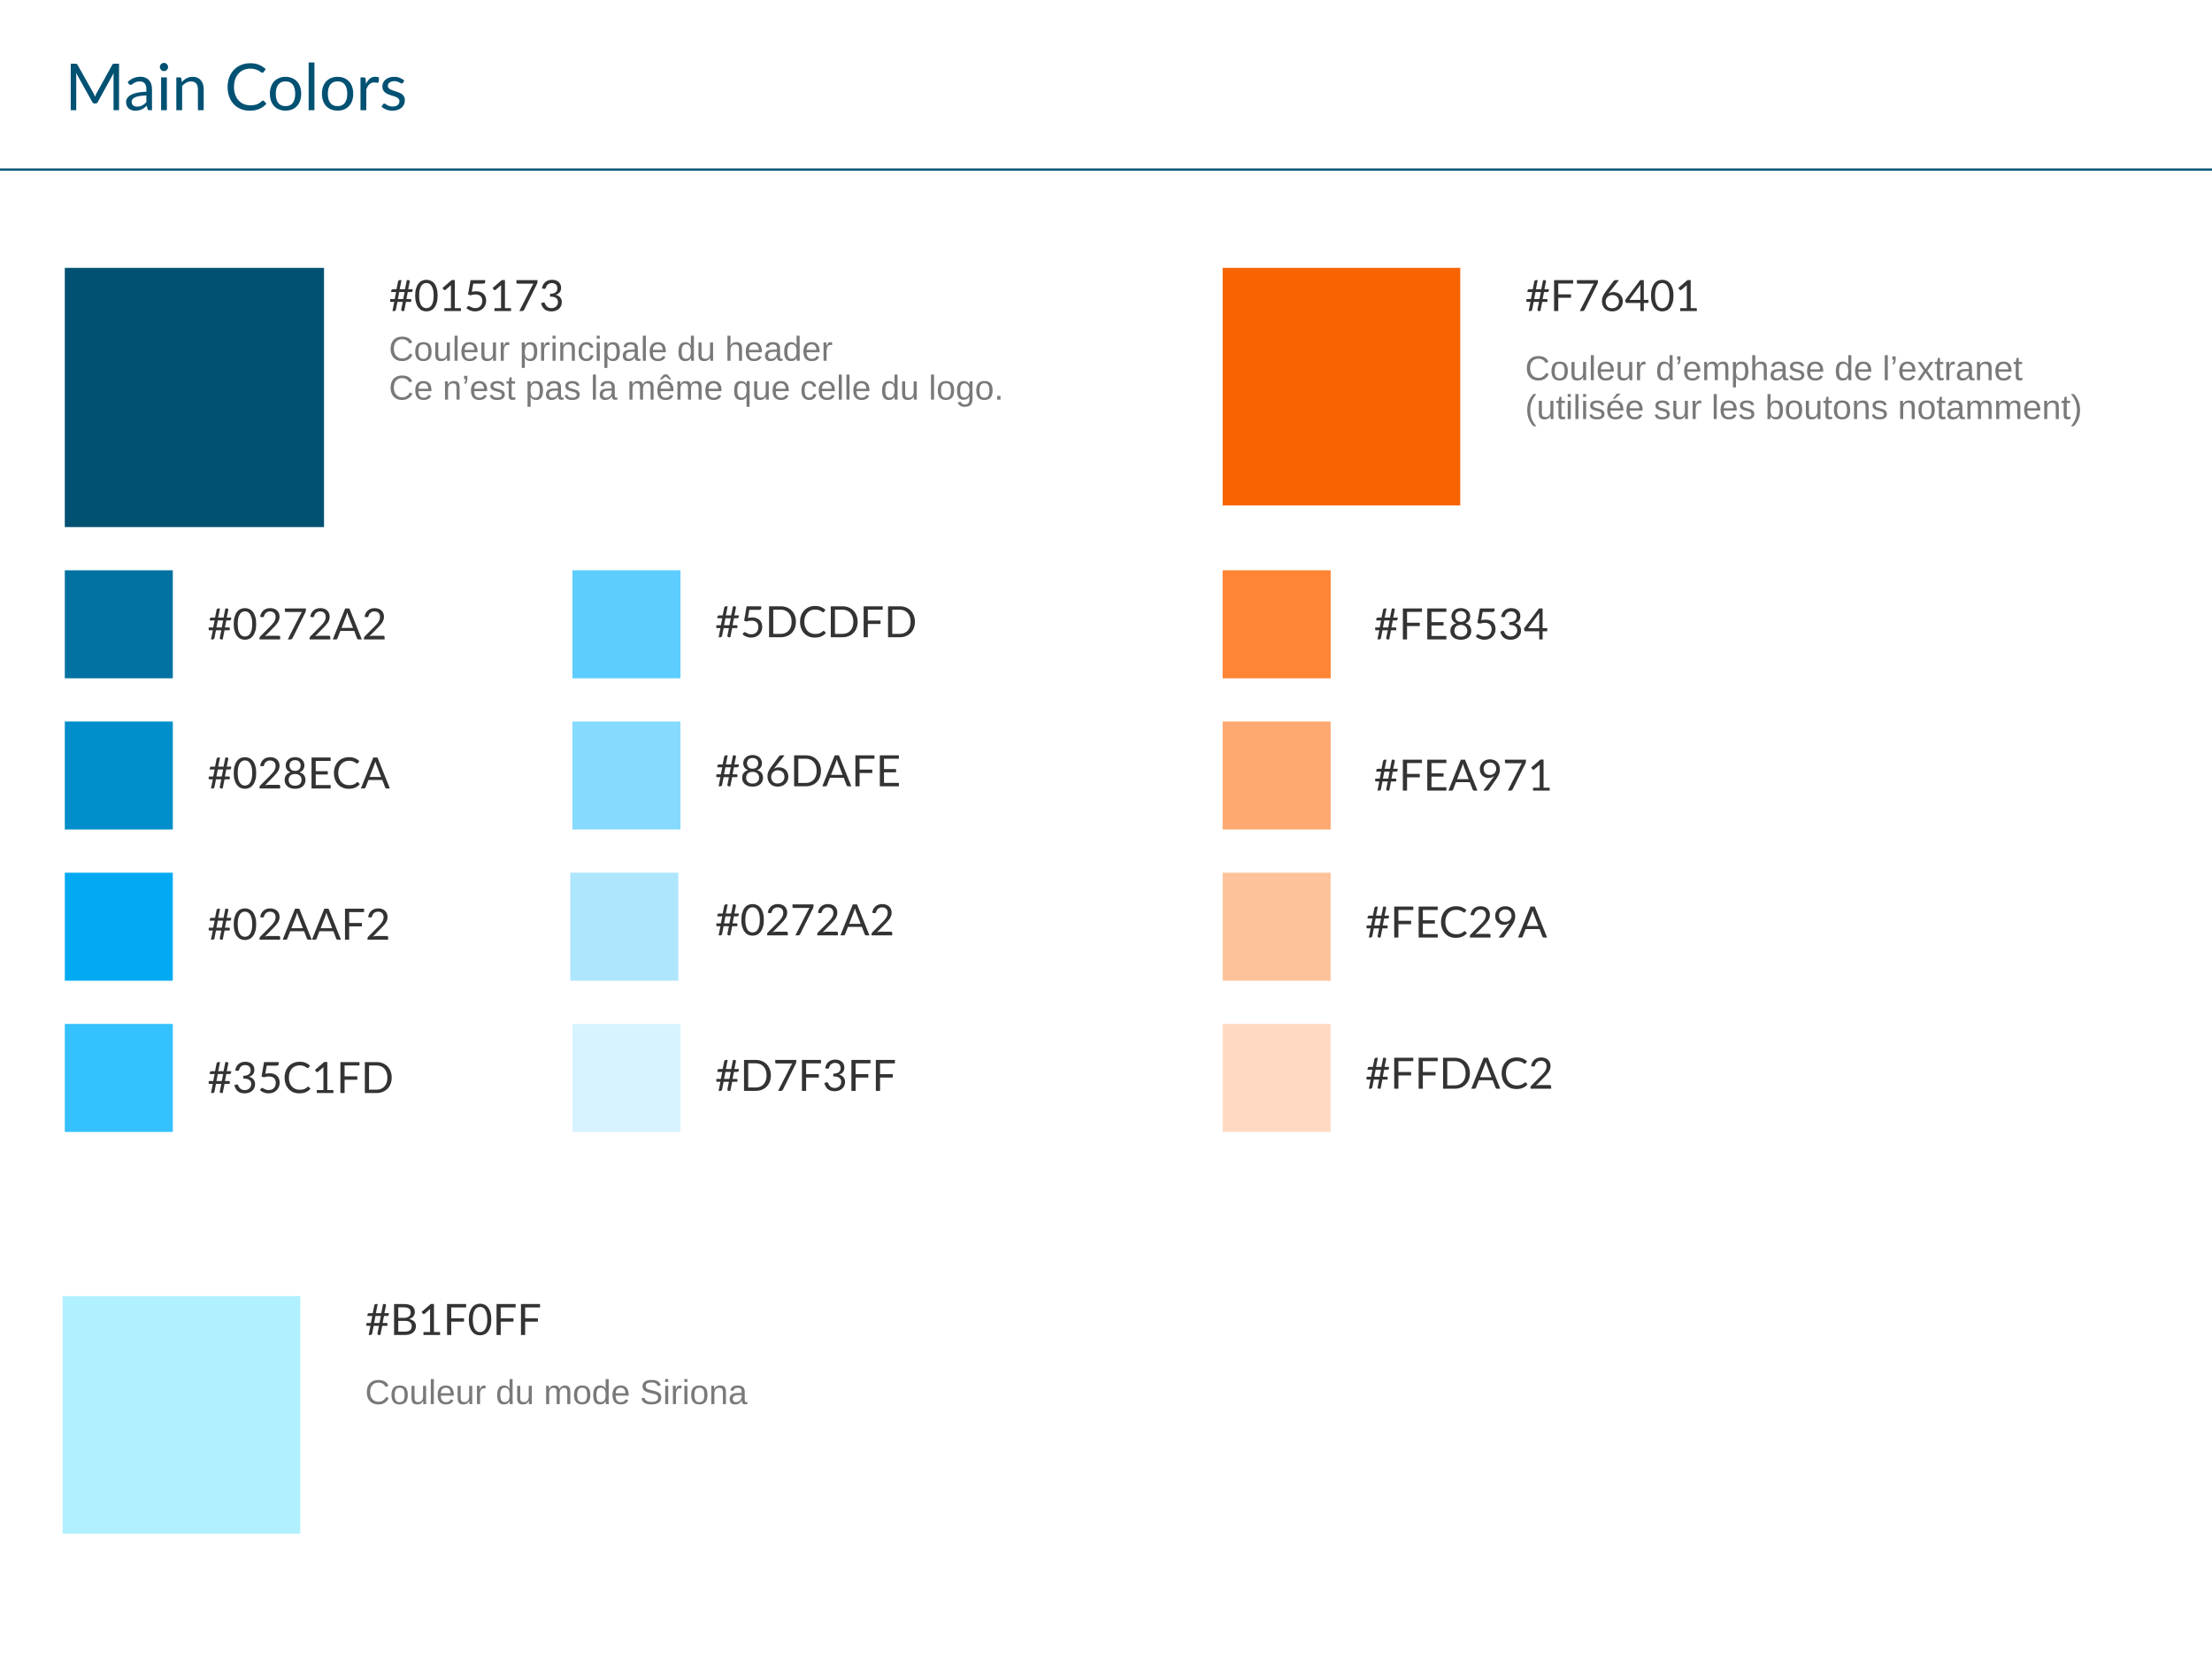
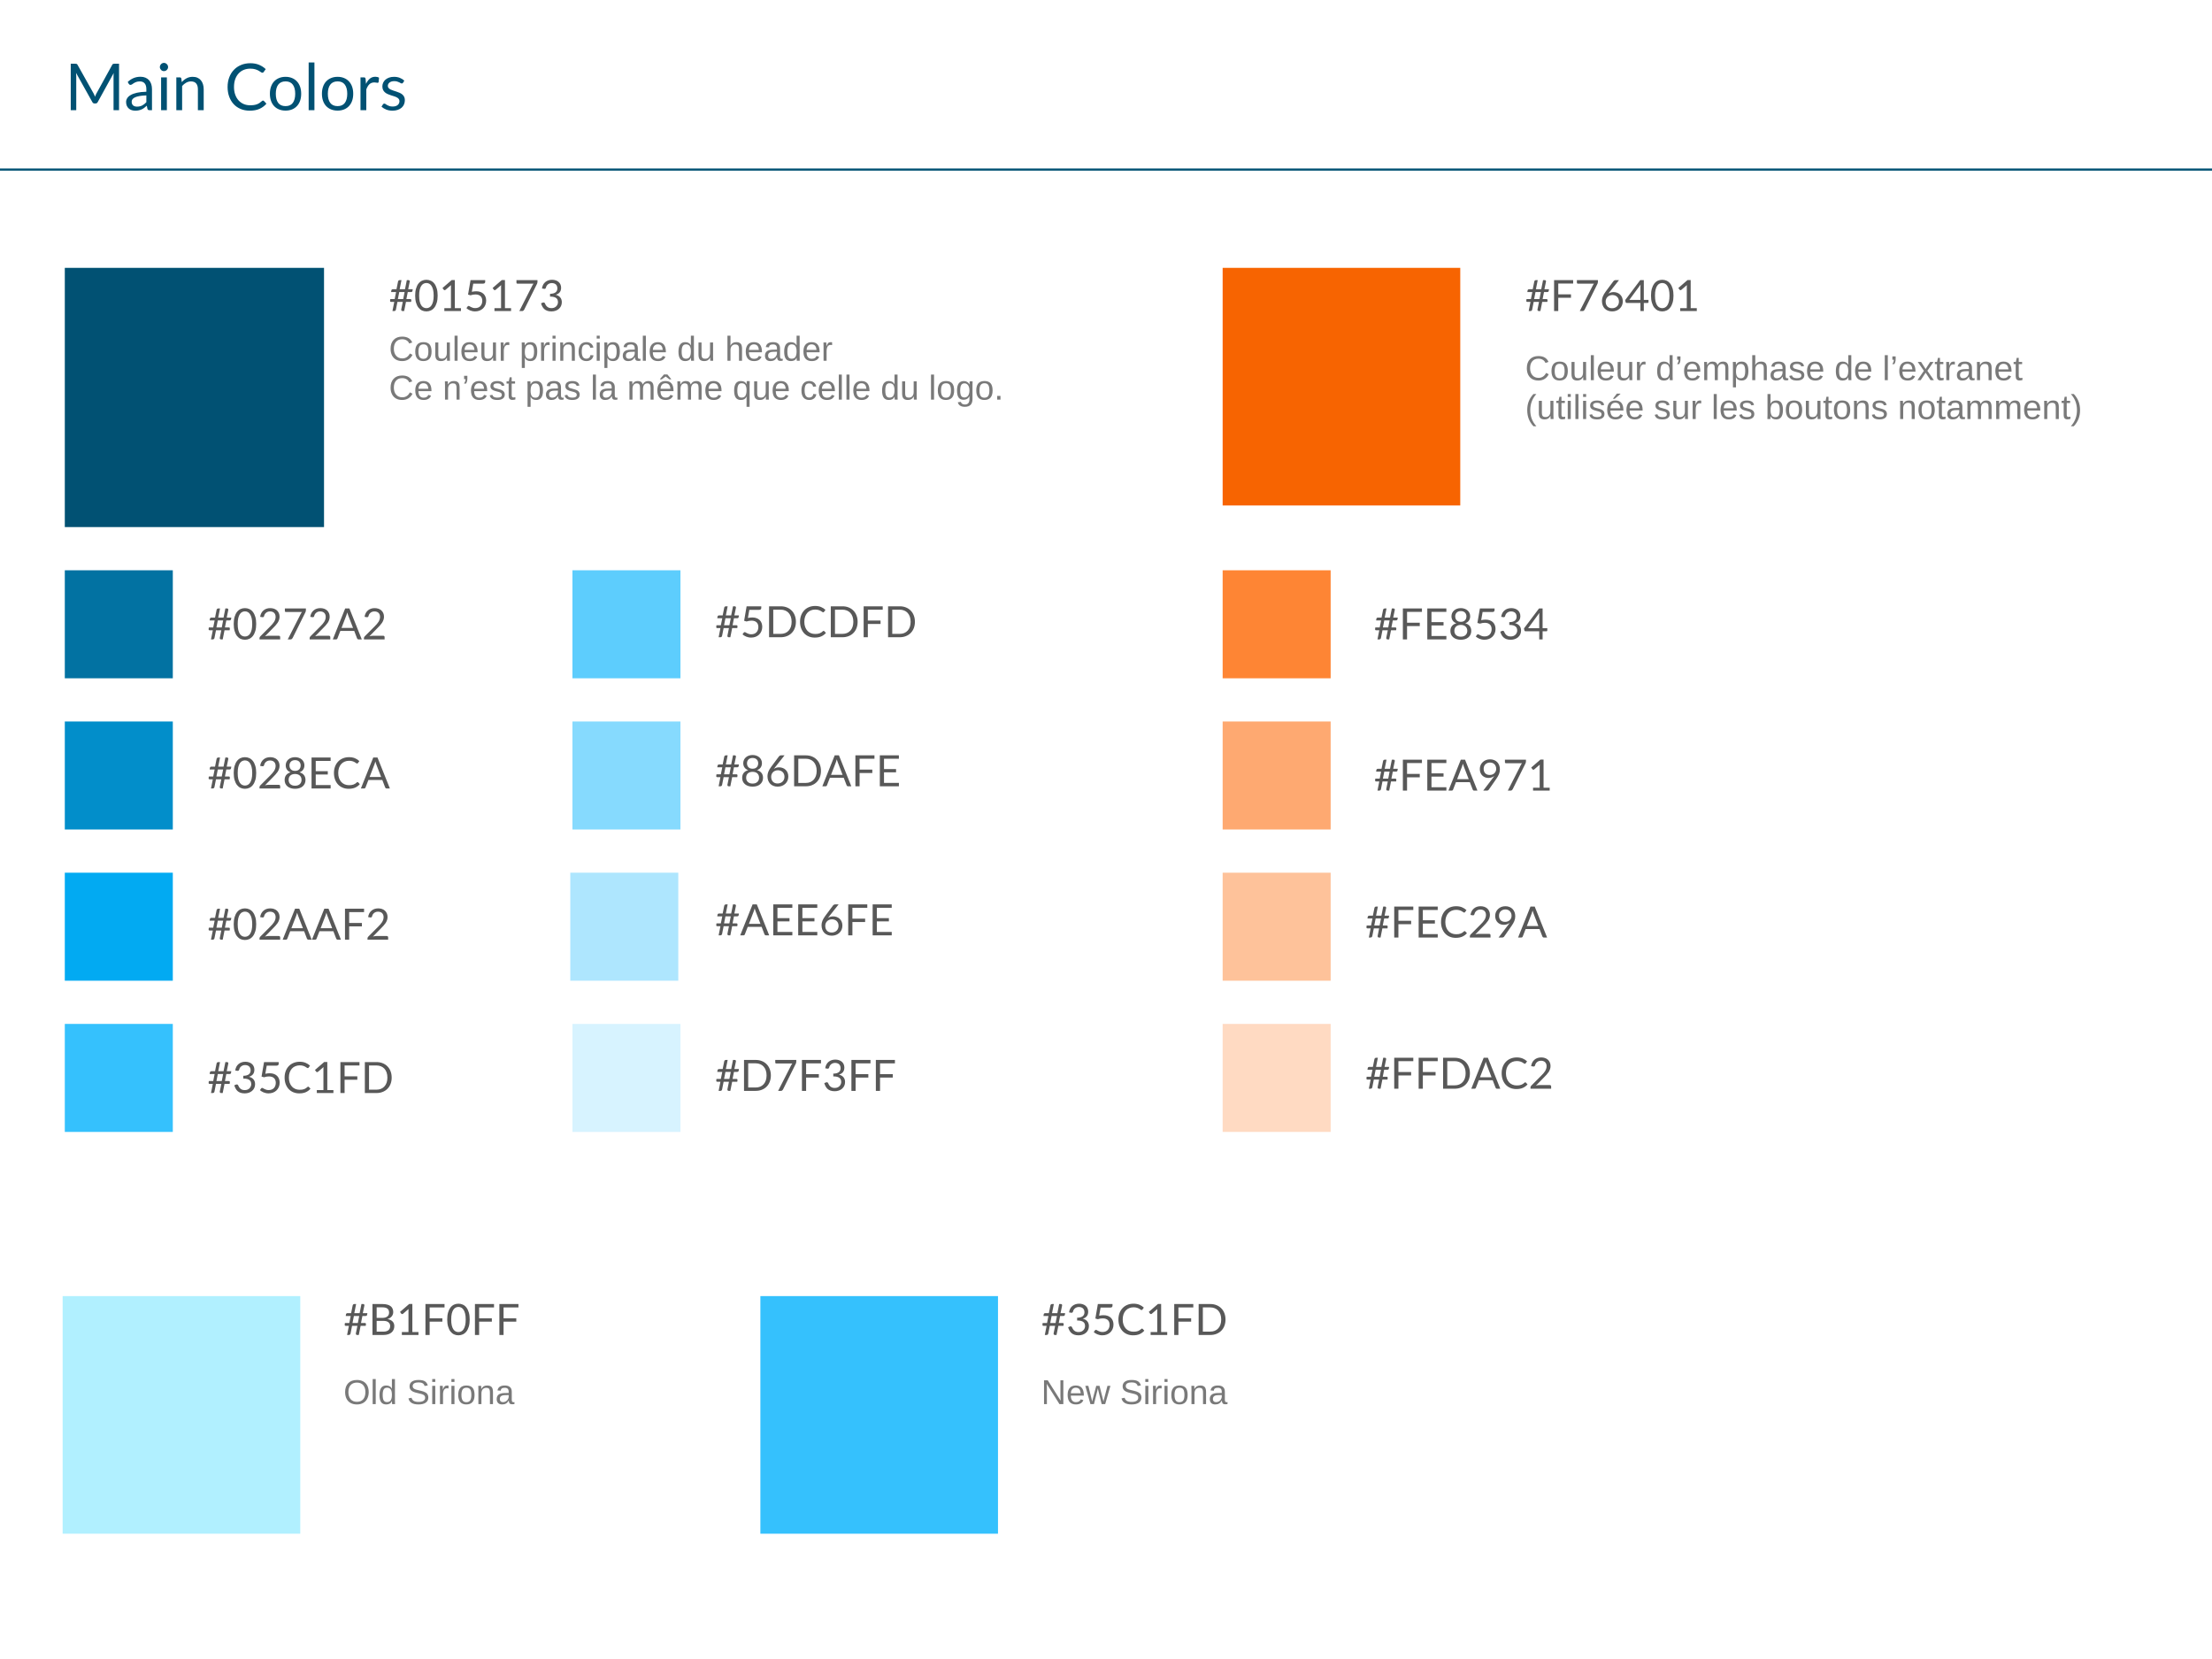
<svg xmlns="http://www.w3.org/2000/svg" width="1024px" height="768px" viewBox="0 0 1024 768" version="1.1">
  <defs />
  <g id="Couleurs" stroke="none" stroke-width="1" fill="none" fill-rule="evenodd">
    <g id="Colors/01-Main-colors">
      <g id="Titre" transform="translate(0, 21)">
        <text id="Main-Colors" font-family="Lato" font-size="30" font-weight="normal" fill="#015173">
          <tspan x="30" y="30">Main Colors</tspan>
        </text>
        <path d="M0,57.5 L1023.561,57.5" id="Line" stroke="#015173" stroke-linecap="square" />
      </g>
      <rect id="Rectangle-1" fill="#015173" x="30" y="124" width="120" height="120" />
      <rect id="Rectangle-7" fill="#35C1FD" x="30" y="474" width="50" height="50" />
      <rect id="Rectangle-6" fill="#02AAF2" x="30" y="404" width="50" height="50" />
      <rect id="Rectangle-4" fill="#0272A2" x="30" y="264" width="50" height="50" />
      <text id="Couleur-principale-d" font-family="Arial" font-size="16" font-weight="normal" fill="#797979">
        <tspan x="180" y="167">Couleur principale du header</tspan>
        <tspan x="180" y="185">Ce n’est pas la même que celle du logo.</tspan>
      </text>
-       <text id="#015173" font-family="Lato" font-size="20" font-weight="normal" fill="#333333">
+       <text id="#015173" font-family="Lato" font-size="20" font-weight="normal" fill="#585858">
        <tspan x="180" y="144">#015173</tspan>
      </text>
-       <text id="#0272A2" font-family="Lato" font-size="20" font-weight="normal" fill="#333333">
+       <text id="#0272A2" font-family="Lato" font-size="20" font-weight="normal" fill="#585858">
        <tspan x="96" y="296">#0272A2</tspan>
      </text>
      <g id="Group" transform="translate(264, 264)">
        <rect id="Rectangle-11" fill="#D7F3FF" x="1" y="210" width="50" height="50" />
        <rect id="Rectangle-10" fill="#AEE6FE" x="0" y="140" width="50" height="50" />
        <rect id="Rectangle-9" fill="#86DAFE" x="1" y="70" width="50" height="50" />
        <rect id="Rectangle-8" fill="#5DCDFD" x="1" y="0" width="50" height="50" />
-         <text id="#0272A2-7" font-family="Lato" font-size="20" font-weight="normal" fill="#333333">
-           <tspan x="67" y="169">#0272A2</tspan>
+         <text id="#AEE6FE" font-family="Lato" font-size="20" font-weight="normal" fill="#585858">
+           <tspan x="67" y="169">#AEE6FE</tspan>
        </text>
-         <text id="#D7F3FF" font-family="Lato" font-size="20" font-weight="normal" fill="#333333">
+         <text id="#D7F3FF" font-family="Lato" font-size="20" font-weight="normal" fill="#585858">
          <tspan x="67" y="241">#D7F3FF</tspan>
        </text>
-         <text id="#86DAFE" font-family="Lato" font-size="20" font-weight="normal" fill="#333333">
+         <text id="#86DAFE" font-family="Lato" font-size="20" font-weight="normal" fill="#585858">
          <tspan x="67" y="100">#86DAFE</tspan>
        </text>
-         <text id="#5DCDFD" font-family="Lato" font-size="20" font-weight="normal" fill="#333333">
+         <text id="#5DCDFD" font-family="Lato" font-size="20" font-weight="normal" fill="#585858">
          <tspan x="67" y="31">#5DCDFD</tspan>
        </text>
      </g>
-       <text id="#35C1FD" font-family="Lato" font-size="20" font-weight="normal" fill="#333333">
+       <text id="#35C1FD" font-family="Lato" font-size="20" font-weight="normal" fill="#585858">
        <tspan x="96" y="506">#35C1FD</tspan>
      </text>
-       <text id="#02AAF2" font-family="Lato" font-size="20" font-weight="normal" fill="#333333">
+       <text id="#02AAF2" font-family="Lato" font-size="20" font-weight="normal" fill="#585858">
        <tspan x="96" y="435">#02AAF2</tspan>
      </text>
      <g id="Rectangle-5-+-#028ECA" transform="translate(30, 334)">
        <rect id="Rectangle-5" fill="#028ECA" x="0" y="0" width="50" height="50" />
-         <text id="#028ECA" font-family="Lato" font-size="20" font-weight="normal" fill="#333333">
+         <text id="#028ECA" font-family="Lato" font-size="20" font-weight="normal" fill="#585858">
          <tspan x="66" y="31">#028ECA</tspan>
        </text>
      </g>
      <rect id="Rectangle-15" fill="#FFDAC2" x="566" y="474" width="50" height="50" />
      <rect id="Rectangle-14" fill="#FEC29A" x="566" y="404" width="50" height="50" />
      <rect id="Rectangle-13" fill="#FEA971" x="566" y="334" width="50" height="50" />
      <rect id="Rectangle-12" fill="#FE8534" x="566" y="264" width="50" height="50" />
      <rect id="Rectangle-2" fill="#F76401" x="566" y="124" width="110" height="110" />
      <text id="Couleur-d’emphase-de" font-family="Arial" font-size="16" font-weight="normal" fill="#797979">
        <tspan x="706" y="176">Couleur d’emphase de l’extranet </tspan>
        <tspan x="706" y="194">(utilisée sur les boutons notamment)</tspan>
      </text>
-       <text id="#F76401" font-family="Lato" font-size="20" font-weight="normal" fill="#333333">
+       <text id="#F76401" font-family="Lato" font-size="20" font-weight="normal" fill="#585858">
        <tspan x="706" y="144">#F76401</tspan>
      </text>
-       <text id="#FE8534" font-family="Lato" font-size="20" font-weight="normal" fill="#333333">
+       <text id="#FE8534" font-family="Lato" font-size="20" font-weight="normal" fill="#585858">
        <tspan x="636" y="296">#FE8534</tspan>
      </text>
-       <text id="#FEA971" font-family="Lato" font-size="20" font-weight="normal" fill="#333333">
+       <text id="#FEA971" font-family="Lato" font-size="20" font-weight="normal" fill="#585858">
        <tspan x="636" y="366">#FEA971</tspan>
      </text>
-       <text id="#FEC29A" font-family="Lato" font-size="20" font-weight="normal" fill="#333333">
+       <text id="#FEC29A" font-family="Lato" font-size="20" font-weight="normal" fill="#585858">
        <tspan x="632" y="434">#FEC29A</tspan>
      </text>
-       <text id="#FFDAC2" font-family="Lato" font-size="20" font-weight="normal" fill="#333333">
+       <text id="#FFDAC2" font-family="Lato" font-size="20" font-weight="normal" fill="#585858">
        <tspan x="632" y="504">#FFDAC2</tspan>
      </text>
      <rect id="Rectangle-3" fill="#B1F0FF" x="29" y="600" width="110" height="110" />
-       <text id="Couleur-du-mode-Siri" font-family="Arial" font-size="16" font-weight="normal" fill="#797979">
-         <tspan x="169" y="650">Couleur du mode Siriona</tspan>
+       <rect id="Rectangle-3" fill="#35C1FD" x="352" y="600" width="110" height="110" />
+       <text id="Old-Siriona" font-family="Arial" font-size="16" font-weight="normal" fill="#797979">
+         <tspan x="159" y="650">Old Siriona</tspan>
      </text>
-       <text id="#B1F0FF" font-family="Lato" font-size="20" font-weight="normal" fill="#333333">
-         <tspan x="169" y="618">#B1F0FF</tspan>
+       <text id="New-Siriona" font-family="Arial" font-size="16" font-weight="normal" fill="#797979">
+         <tspan x="482" y="650">New Siriona</tspan>
+       </text>
+       <text id="#B1F0FF" font-family="Lato" font-size="20" font-weight="normal" fill="#585858">
+         <tspan x="159" y="618">#B1F0FF</tspan>
+       </text>
+       <text id="#35C1FD" font-family="Lato" font-size="20" font-weight="normal" fill="#585858">
+         <tspan x="482" y="618">#35C1FD</tspan>
      </text>
    </g>
  </g>
</svg>
